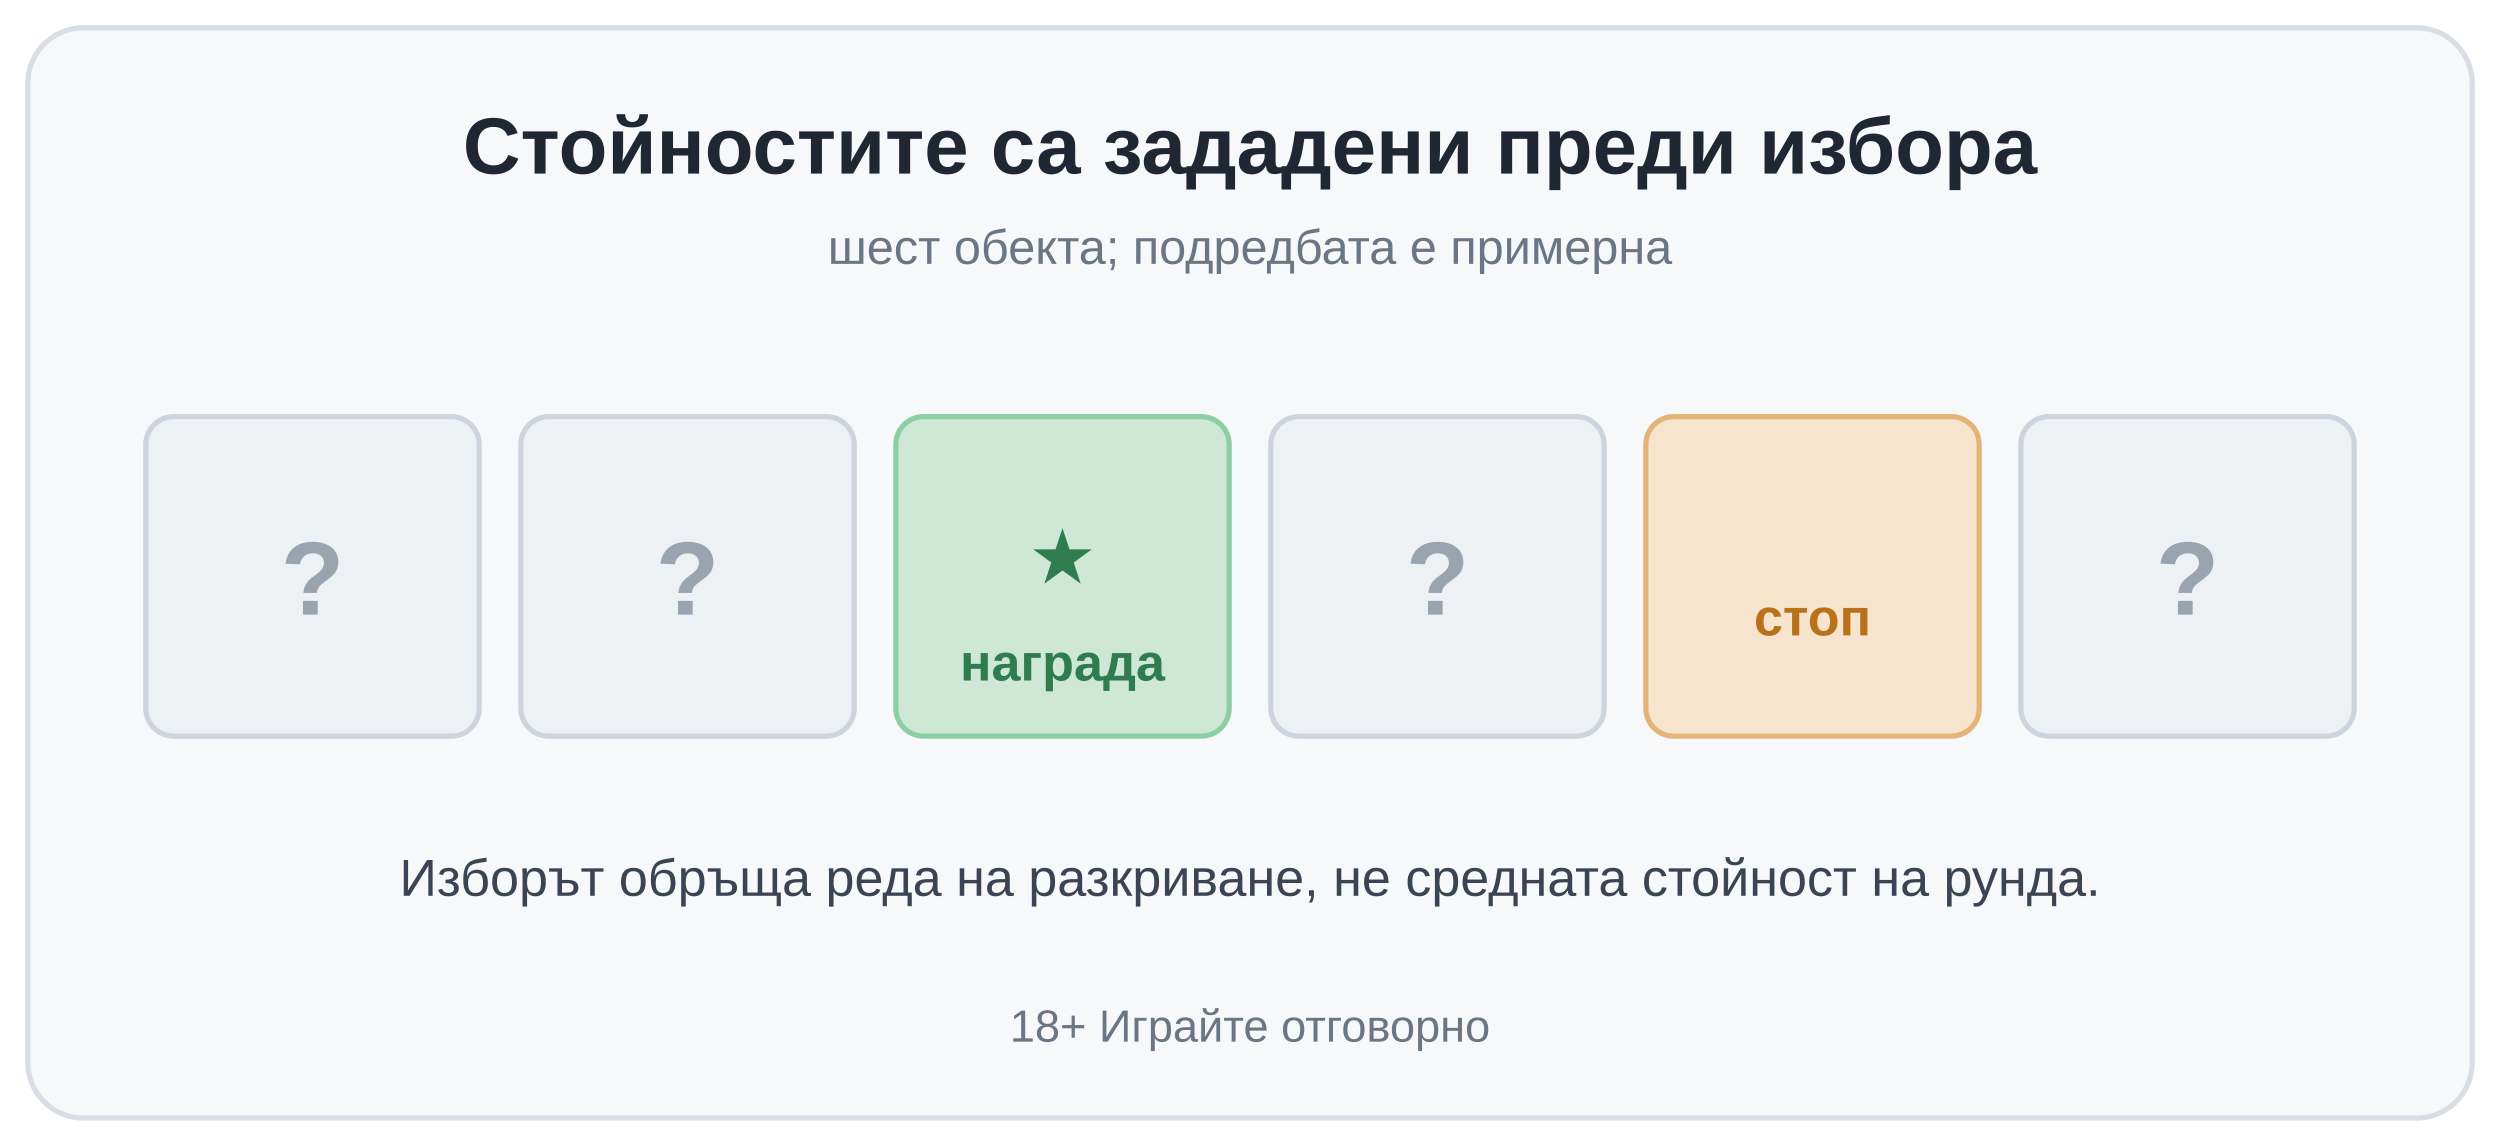
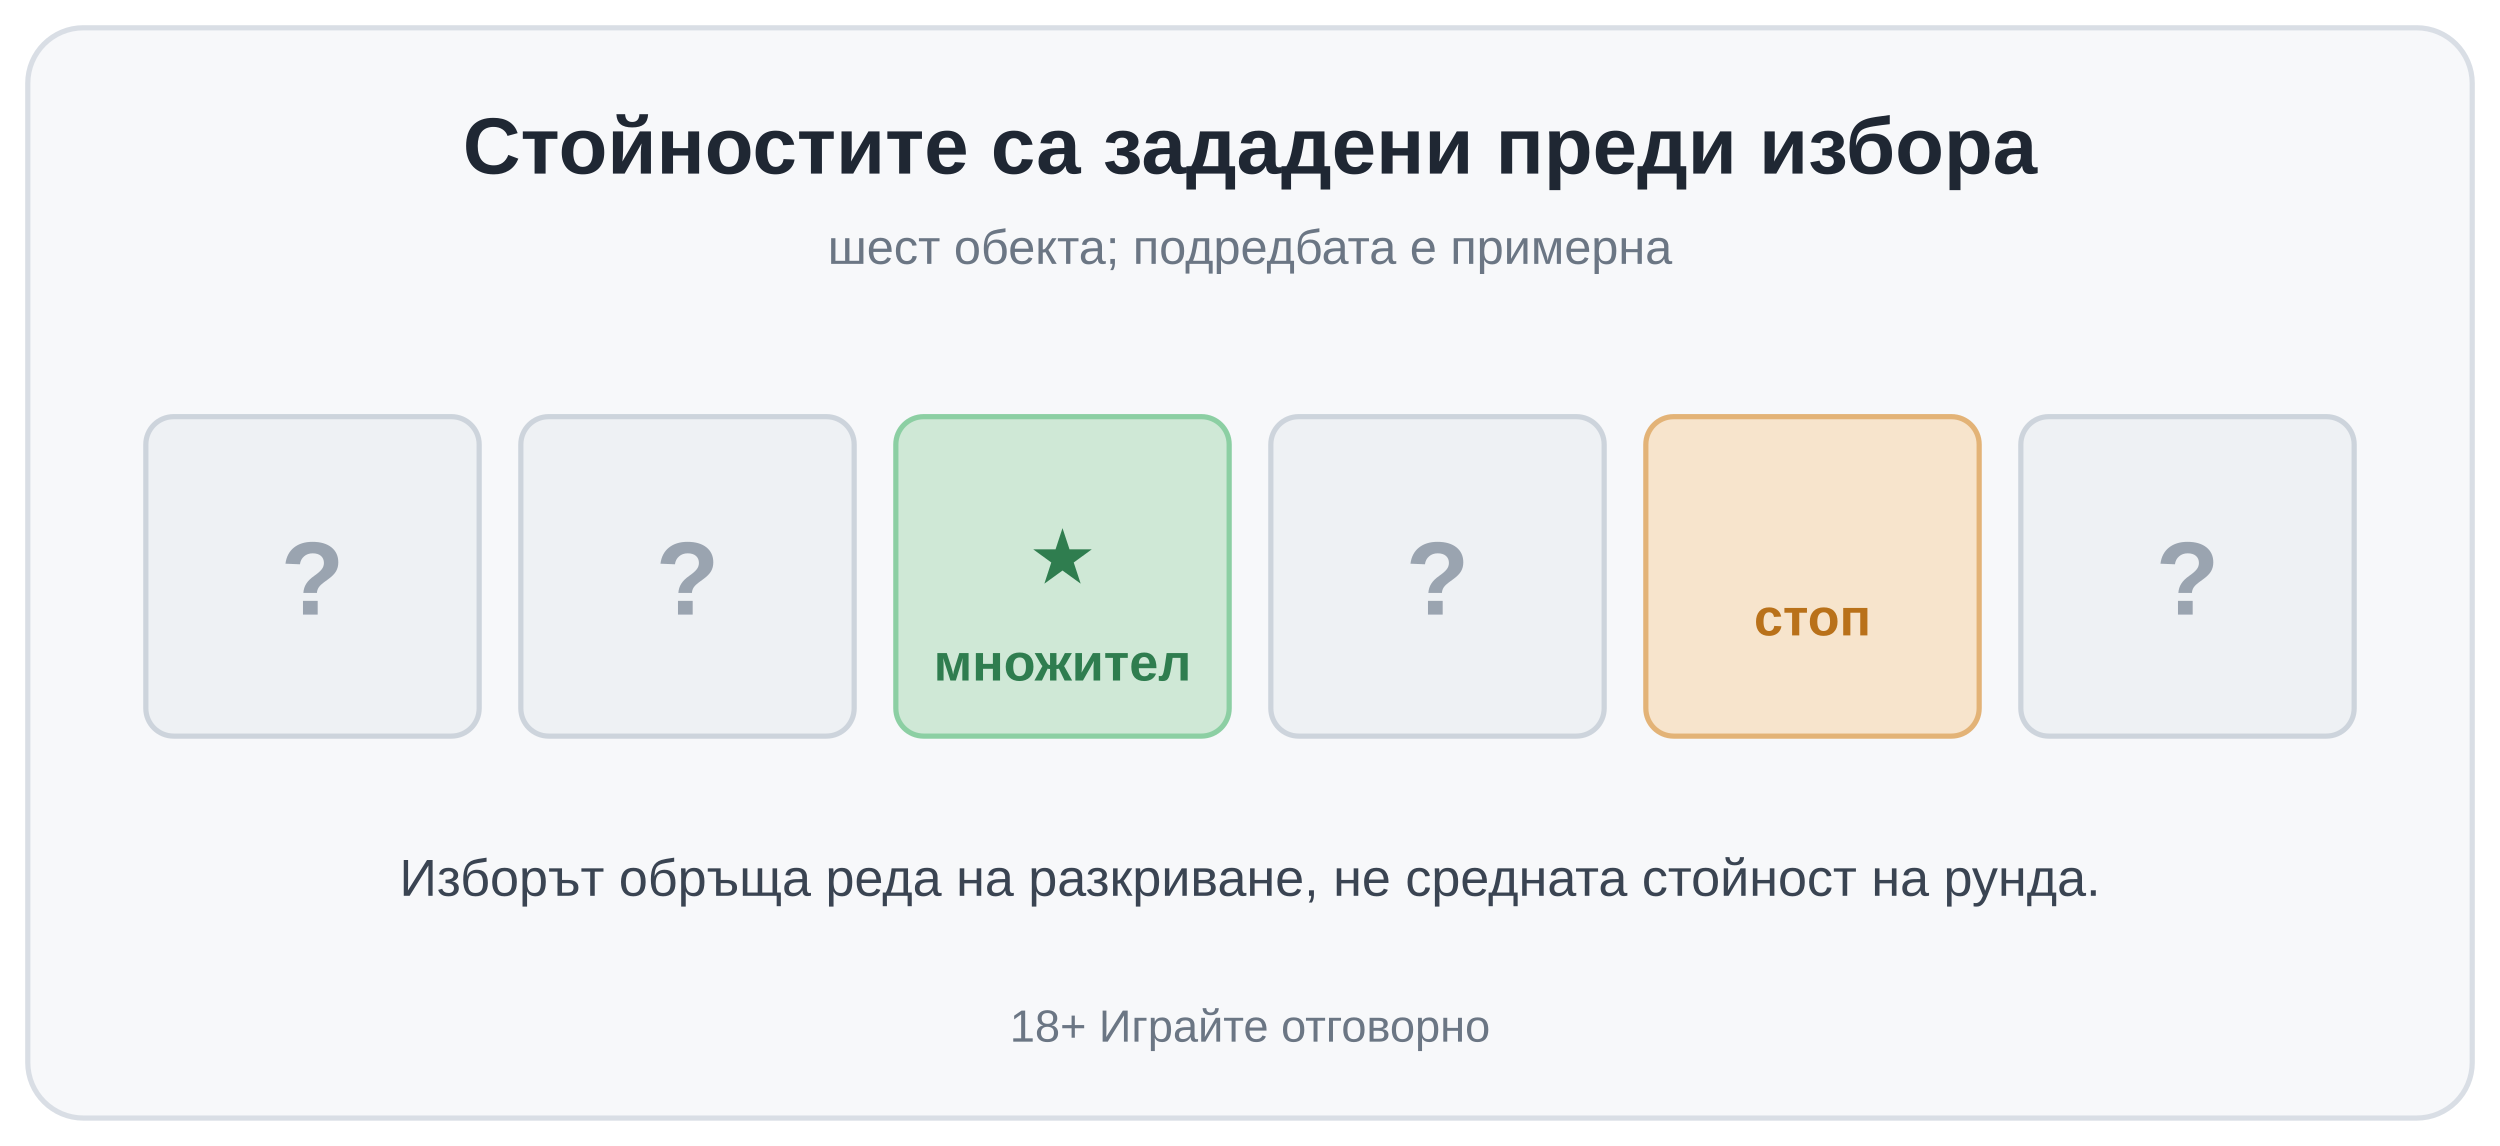
- <svg xmlns="http://www.w3.org/2000/svg" viewBox="0 0 720 330" role="img" aria-label="Примерна решетка за избор-бонус: шест еднакви обекта, зад които стойностите са зададени преди избора. Един разкрива награда, един показва стоп; останалите са затворени. Числата и подредбата са примерни.">
+ <svg xmlns="http://www.w3.org/2000/svg" viewBox="0 0 720 330" role="img" aria-label="Примерна решетка за избор-бонус: шест еднакви обекта, зад които стойностите са зададени преди избора. Един разкрива множител, един показва стоп; останалите са затворени. Числата и подредбата са примерни.">
  <style>
    .card{fill:#f7f8fa;stroke:#d9dee5;stroke-width:1.5}
    .title{font-family:'Segoe UI',Arial,sans-serif;font-size:23px;font-weight:700;fill:#1f2733}
    .sub{font-family:'Segoe UI',Arial,sans-serif;font-size:14px;fill:#6b7684}
    .box{fill:#eef1f4;stroke:#cdd4dc;stroke-width:1.5}
    .boxwin{fill:#cfe8d6;stroke:#8ccfa3;stroke-width:1.5}
    .boxstop{fill:#f7e4cc;stroke:#e3b377;stroke-width:1.5}
    .q{font-family:'Segoe UI',Arial,sans-serif;font-size:30px;font-weight:700;fill:#9aa4b0}
    .win{font-family:'Segoe UI',Arial,sans-serif;font-size:15px;font-weight:700;fill:#2f7d4f}
    .stop{font-family:'Segoe UI',Arial,sans-serif;font-size:15px;font-weight:700;fill:#b9711a}
    .ic{font-family:'Segoe UI',Arial,sans-serif;font-size:22px;fill:#2f7d4f}
    .note{font-family:'Segoe UI',Arial,sans-serif;font-size:15px;fill:#3a4452}
    .tag{font-family:'Segoe UI',Arial,sans-serif;font-size:13px;fill:#6b7684}
  </style>
  <rect class="card" x="8" y="8" width="704" height="314" rx="16" />
  <text class="title" x="360" y="50" text-anchor="middle">Стойностите са зададени преди избора</text>
  <text class="sub" x="360" y="76" text-anchor="middle">шест обекта; подредбата е примерна</text>
  <rect class="box" x="42" y="120" width="96" height="92" rx="8" />
  <text class="q" x="90" y="177" text-anchor="middle">?</text>
  <rect class="box" x="150" y="120" width="96" height="92" rx="8" />
  <text class="q" x="198" y="177" text-anchor="middle">?</text>
  <rect class="boxwin" x="258" y="120" width="96" height="92" rx="8" />
  <text class="ic" x="306" y="168" text-anchor="middle">★</text>
-   <text class="win" x="306" y="196" text-anchor="middle">награда</text>
+   <text class="win" x="306" y="196" text-anchor="middle">множител</text>
  <rect class="box" x="366" y="120" width="96" height="92" rx="8" />
  <text class="q" x="414" y="177" text-anchor="middle">?</text>
  <rect class="boxstop" x="474" y="120" width="96" height="92" rx="8" />
  <text class="stop" x="522" y="183" text-anchor="middle">стоп</text>
  <rect class="box" x="582" y="120" width="96" height="92" rx="8" />
  <text class="q" x="630" y="177" text-anchor="middle">?</text>
  <text class="note" x="360" y="258" text-anchor="middle">Изборът обръща реда на разкриване, не средната стойност на рунда.</text>
  <text class="tag" x="360" y="300" text-anchor="middle">18+ Играйте отговорно</text>
</svg>
